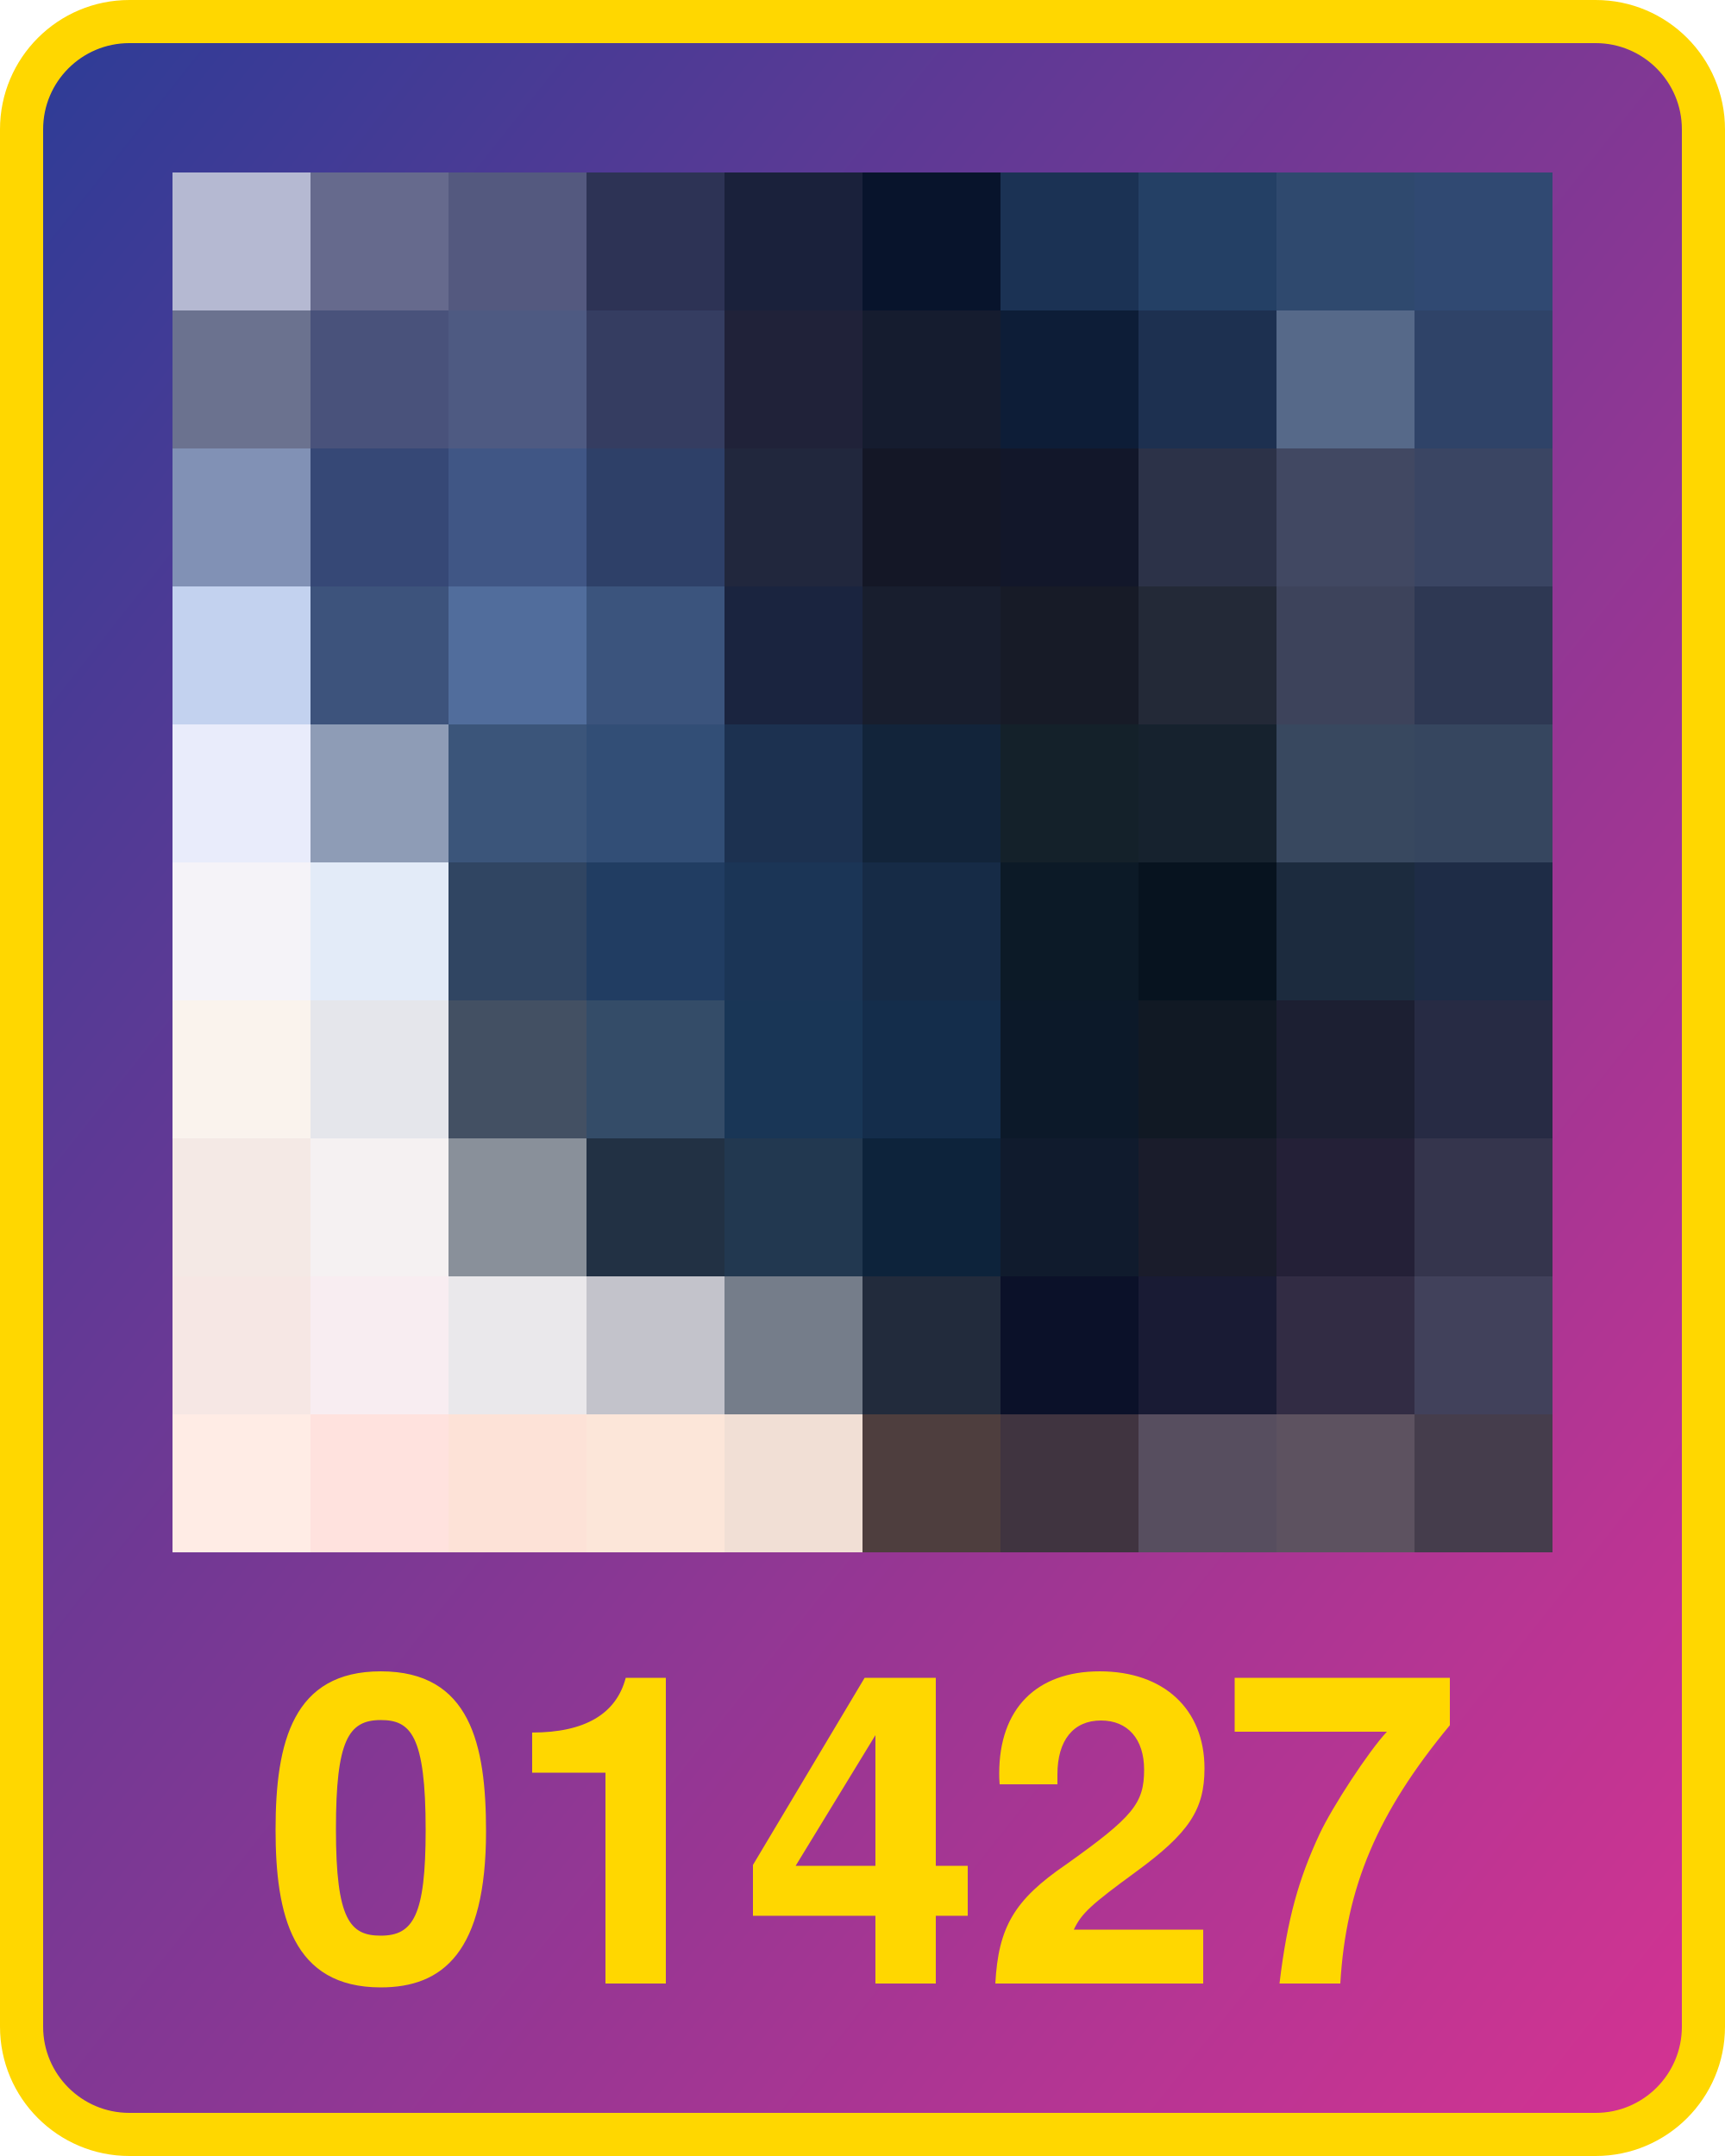
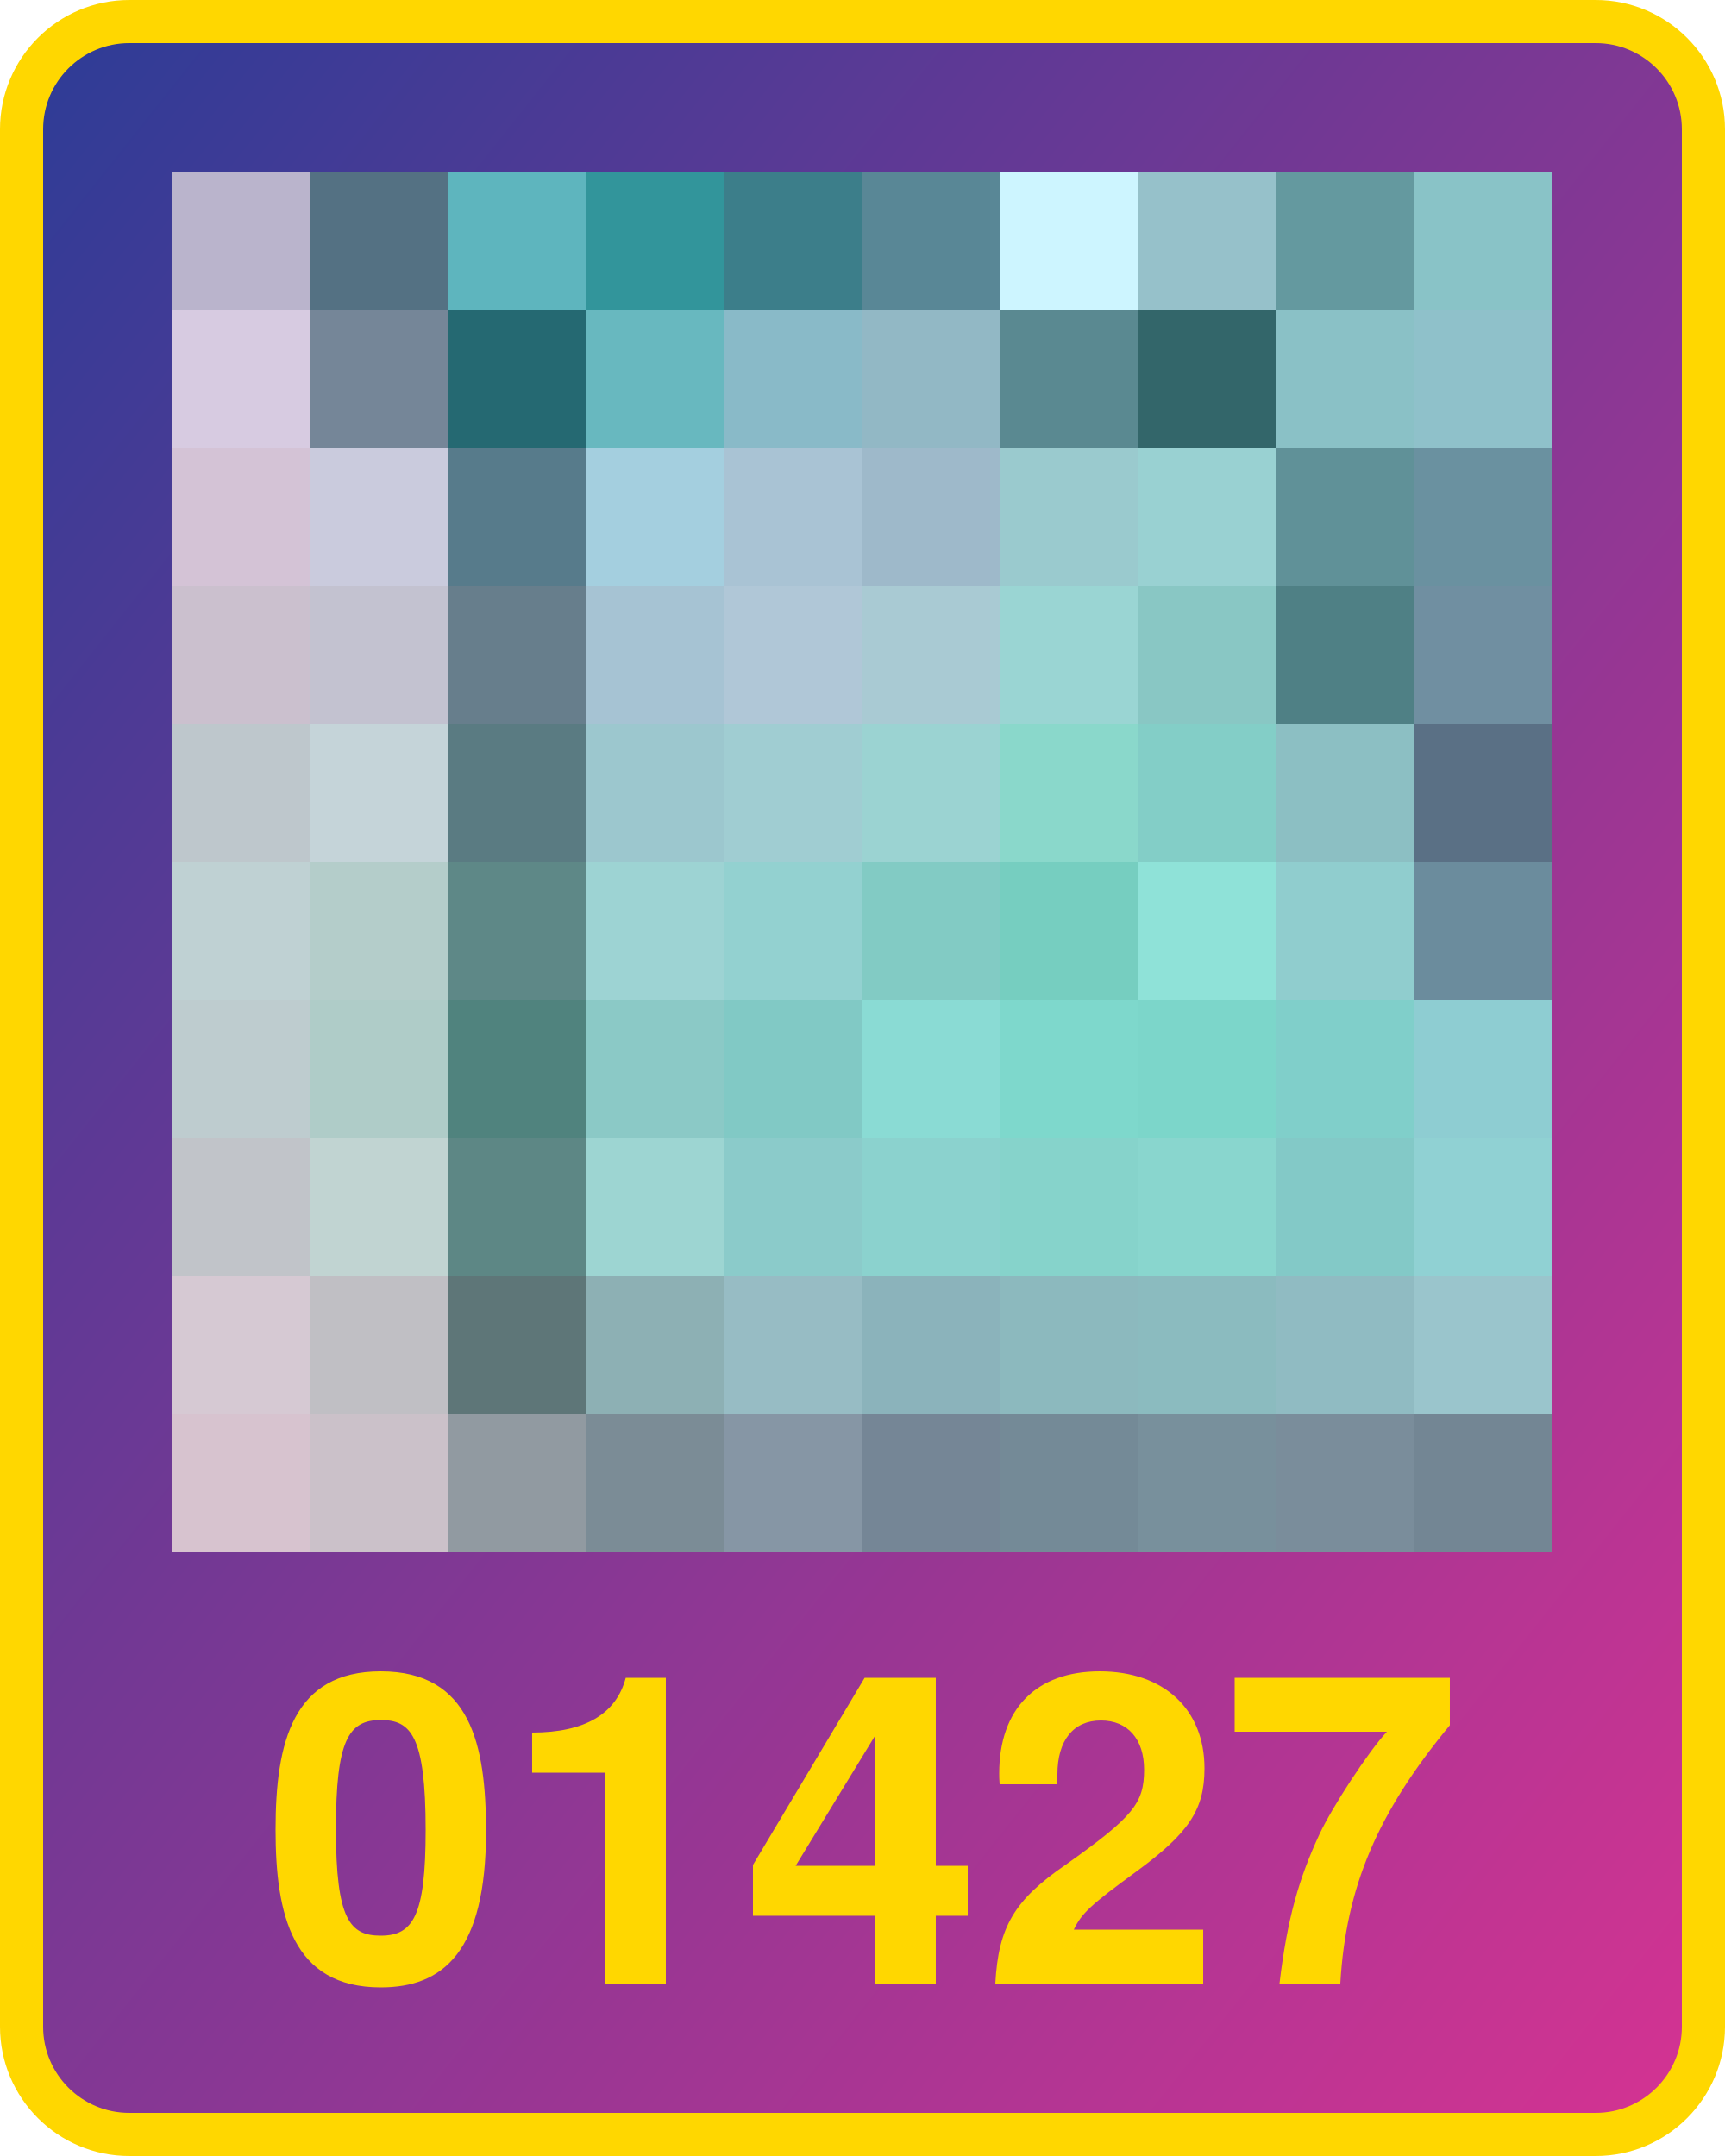
<svg xmlns="http://www.w3.org/2000/svg" width="800" height="1000" version="1.1">
  <defs>
    <linearGradient id="Gradient2" x1="0" x2="1" y1="0" y2="1">
      <stop offset="0%" stop-color="#2d3c96" />
      <stop offset="100%" stop-color="#d53392" />
    </linearGradient>
  </defs>
  <rect x="10" y="10" width="780" height="980" fill="url(#Gradient2)" rx="50" ry="50" stroke="#ffd700" stroke-width="20" />
  <text x="400" y="920" width="780" text-anchor="middle" style="font: bold 200px 'Helvetica Neue'; fill: #ffd700">01427</text>
  <g transform="translate(80 80) scale(64)">
-     <rect x="0" y="0" width="1" height="1" fill="#B5B9D2" />
-     <rect x="1" y="0" width="1" height="1" fill="#666A8D" />
-     <rect x="2" y="0" width="1" height="1" fill="#54597F" />
-     <rect x="3" y="0" width="1" height="1" fill="#2D3355" />
-     <rect x="4" y="0" width="1" height="1" fill="#1A213B" />
-     <rect x="5" y="0" width="1" height="1" fill="#08142C" />
-     <rect x="6" y="0" width="1" height="1" fill="#1B3254" />
-     <rect x="7" y="0" width="1" height="1" fill="#244065" />
-     <rect x="8" y="0" width="1" height="1" fill="#2F496E" />
-     <rect x="9" y="0" width="1" height="1" fill="#304972" />
-     <rect x="0" y="1" width="1" height="1" fill="#6B728F" />
-     <rect x="1" y="1" width="1" height="1" fill="#49527B" />
-     <rect x="2" y="1" width="1" height="1" fill="#4E5A82" />
-     <rect x="3" y="1" width="1" height="1" fill="#353D61" />
-     <rect x="4" y="1" width="1" height="1" fill="#202239" />
-     <rect x="5" y="1" width="1" height="1" fill="#151C2F" />
-     <rect x="6" y="1" width="1" height="1" fill="#0D1D37" />
-     <rect x="7" y="1" width="1" height="1" fill="#1D3050" />
-     <rect x="8" y="1" width="1" height="1" fill="#566989" />
-     <rect x="9" y="1" width="1" height="1" fill="#2F4368" />
-     <rect x="0" y="2" width="1" height="1" fill="#8191B5" />
-     <rect x="1" y="2" width="1" height="1" fill="#364876" />
-     <rect x="2" y="2" width="1" height="1" fill="#405685" />
-     <rect x="3" y="2" width="1" height="1" fill="#2E4068" />
-     <rect x="4" y="2" width="1" height="1" fill="#21273D" />
-     <rect x="5" y="2" width="1" height="1" fill="#141726" />
-     <rect x="6" y="2" width="1" height="1" fill="#12172A" />
-     <rect x="7" y="2" width="1" height="1" fill="#2C3248" />
-     <rect x="8" y="2" width="1" height="1" fill="#414862" />
-     <rect x="9" y="2" width="1" height="1" fill="#3A4563" />
-     <rect x="0" y="3" width="1" height="1" fill="#C3D2EF" />
-     <rect x="1" y="3" width="1" height="1" fill="#3D537C" />
-     <rect x="2" y="3" width="1" height="1" fill="#516D9C" />
-     <rect x="3" y="3" width="1" height="1" fill="#3B547D" />
-     <rect x="4" y="3" width="1" height="1" fill="#1A243F" />
-     <rect x="5" y="3" width="1" height="1" fill="#181E2E" />
-     <rect x="6" y="3" width="1" height="1" fill="#171B27" />
-     <rect x="7" y="3" width="1" height="1" fill="#232937" />
-     <rect x="8" y="3" width="1" height="1" fill="#3D435B" />
-     <rect x="9" y="3" width="1" height="1" fill="#2E3853" />
-     <rect x="0" y="4" width="1" height="1" fill="#E9ECFB" />
-     <rect x="1" y="4" width="1" height="1" fill="#8E9CB6" />
-     <rect x="2" y="4" width="1" height="1" fill="#3B557A" />
-     <rect x="3" y="4" width="1" height="1" fill="#324E76" />
-     <rect x="4" y="4" width="1" height="1" fill="#1C3150" />
-     <rect x="5" y="4" width="1" height="1" fill="#12243A" />
-     <rect x="6" y="4" width="1" height="1" fill="#14212A" />
-     <rect x="7" y="4" width="1" height="1" fill="#16222E" />
-     <rect x="8" y="4" width="1" height="1" fill="#38485F" />
-     <rect x="9" y="4" width="1" height="1" fill="#36465F" />
-     <rect x="0" y="5" width="1" height="1" fill="#F5F3F8" />
-     <rect x="1" y="5" width="1" height="1" fill="#E3EBF8" />
-     <rect x="2" y="5" width="1" height="1" fill="#304562" />
-     <rect x="3" y="5" width="1" height="1" fill="#213D62" />
-     <rect x="4" y="5" width="1" height="1" fill="#1B3556" />
-     <rect x="5" y="5" width="1" height="1" fill="#162B46" />
-     <rect x="6" y="5" width="1" height="1" fill="#0C1A27" />
-     <rect x="7" y="5" width="1" height="1" fill="#07131F" />
-     <rect x="8" y="5" width="1" height="1" fill="#1C2B3E" />
-     <rect x="9" y="5" width="1" height="1" fill="#1E2C46" />
-     <rect x="0" y="6" width="1" height="1" fill="#FAF3ED" />
-     <rect x="1" y="6" width="1" height="1" fill="#E5E6EB" />
-     <rect x="2" y="6" width="1" height="1" fill="#435063" />
-     <rect x="3" y="6" width="1" height="1" fill="#344C68" />
-     <rect x="4" y="6" width="1" height="1" fill="#193656" />
-     <rect x="5" y="6" width="1" height="1" fill="#142D4B" />
-     <rect x="6" y="6" width="1" height="1" fill="#0C1929" />
-     <rect x="7" y="6" width="1" height="1" fill="#111924" />
-     <rect x="8" y="6" width="1" height="1" fill="#1C1F32" />
-     <rect x="9" y="6" width="1" height="1" fill="#272B44" />
-     <rect x="0" y="7" width="1" height="1" fill="#F4E9E5" />
-     <rect x="1" y="7" width="1" height="1" fill="#F5F1F2" />
-     <rect x="2" y="7" width="1" height="1" fill="#89909A" />
-     <rect x="3" y="7" width="1" height="1" fill="#223144" />
-     <rect x="4" y="7" width="1" height="1" fill="#223850" />
-     <rect x="5" y="7" width="1" height="1" fill="#0D233B" />
-     <rect x="6" y="7" width="1" height="1" fill="#101B2D" />
-     <rect x="7" y="7" width="1" height="1" fill="#1A1C2B" />
-     <rect x="8" y="7" width="1" height="1" fill="#242037" />
-     <rect x="9" y="7" width="1" height="1" fill="#35354D" />
-     <rect x="0" y="8" width="1" height="1" fill="#F6E7E4" />
-     <rect x="1" y="8" width="1" height="1" fill="#F8EDF1" />
-     <rect x="2" y="8" width="1" height="1" fill="#EAE8EB" />
-     <rect x="3" y="8" width="1" height="1" fill="#C3C3CB" />
-     <rect x="4" y="8" width="1" height="1" fill="#757D8A" />
-     <rect x="5" y="8" width="1" height="1" fill="#222B3C" />
-     <rect x="6" y="8" width="1" height="1" fill="#0B1129" />
-     <rect x="7" y="8" width="1" height="1" fill="#191B34" />
-     <rect x="8" y="8" width="1" height="1" fill="#322C44" />
-     <rect x="9" y="8" width="1" height="1" fill="#41415B" />
-     <rect x="0" y="9" width="1" height="1" fill="#FFECE5" />
-     <rect x="1" y="9" width="1" height="1" fill="#FFE2DE" />
-     <rect x="2" y="9" width="1" height="1" fill="#FDE2D7" />
-     <rect x="3" y="9" width="1" height="1" fill="#FCE6D9" />
-     <rect x="4" y="9" width="1" height="1" fill="#F1DFD5" />
-     <rect x="5" y="9" width="1" height="1" fill="#4E3E3E" />
-     <rect x="6" y="9" width="1" height="1" fill="#403440" />
-     <rect x="7" y="9" width="1" height="1" fill="#574E5F" />
-     <rect x="8" y="9" width="1" height="1" fill="#5D5260" />
-     <rect x="9" y="9" width="1" height="1" fill="#453D4C" />
+     <rect x="0" y="0" width="1" height="1" fill="#BAB4CC" />
+     <rect x="1" y="0" width="1" height="1" fill="#547183" />
+     <rect x="2" y="0" width="1" height="1" fill="#5EB5BE" />
+     <rect x="3" y="0" width="1" height="1" fill="#32959B" />
+     <rect x="4" y="0" width="1" height="1" fill="#3C7E8A" />
+     <rect x="5" y="0" width="1" height="1" fill="#598796" />
+     <rect x="6" y="0" width="1" height="1" fill="#CDF5FF" />
+     <rect x="7" y="0" width="1" height="1" fill="#96C1CA" />
+     <rect x="8" y="0" width="1" height="1" fill="#64999F" />
+     <rect x="9" y="0" width="1" height="1" fill="#89C3C7" />
+     <rect x="0" y="1" width="1" height="1" fill="#D7CBE1" />
+     <rect x="1" y="1" width="1" height="1" fill="#758698" />
+     <rect x="2" y="1" width="1" height="1" fill="#256972" />
+     <rect x="3" y="1" width="1" height="1" fill="#68B8BF" />
+     <rect x="4" y="1" width="1" height="1" fill="#89BAC8" />
+     <rect x="5" y="1" width="1" height="1" fill="#92B8C5" />
+     <rect x="6" y="1" width="1" height="1" fill="#5A8991" />
+     <rect x="7" y="1" width="1" height="1" fill="#33666A" />
+     <rect x="8" y="1" width="1" height="1" fill="#8AC1C6" />
+     <rect x="9" y="1" width="1" height="1" fill="#8FC1CA" />
+     <rect x="0" y="2" width="1" height="1" fill="#D4C3D6" />
+     <rect x="1" y="2" width="1" height="1" fill="#CACBDD" />
+     <rect x="2" y="2" width="1" height="1" fill="#577B8B" />
+     <rect x="3" y="2" width="1" height="1" fill="#A4CFDF" />
+     <rect x="4" y="2" width="1" height="1" fill="#A9C3D4" />
+     <rect x="5" y="2" width="1" height="1" fill="#9EB9CA" />
+     <rect x="6" y="2" width="1" height="1" fill="#9ACACE" />
+     <rect x="7" y="2" width="1" height="1" fill="#99D1D2" />
+     <rect x="8" y="2" width="1" height="1" fill="#609198" />
+     <rect x="9" y="2" width="1" height="1" fill="#6A91A0" />
+     <rect x="0" y="3" width="1" height="1" fill="#CBC0CE" />
+     <rect x="1" y="3" width="1" height="1" fill="#C3C2D0" />
+     <rect x="2" y="3" width="1" height="1" fill="#677E8C" />
+     <rect x="3" y="3" width="1" height="1" fill="#A6C3D3" />
+     <rect x="4" y="3" width="1" height="1" fill="#B0C7D7" />
+     <rect x="5" y="3" width="1" height="1" fill="#A9CAD3" />
+     <rect x="6" y="3" width="1" height="1" fill="#9AD5D3" />
+     <rect x="7" y="3" width="1" height="1" fill="#89C7C4" />
+     <rect x="8" y="3" width="1" height="1" fill="#4F8085" />
+     <rect x="9" y="3" width="1" height="1" fill="#708FA1" />
+     <rect x="0" y="4" width="1" height="1" fill="#BEC7CC" />
+     <rect x="1" y="4" width="1" height="1" fill="#C5D4D9" />
+     <rect x="2" y="4" width="1" height="1" fill="#5A7B82" />
+     <rect x="3" y="4" width="1" height="1" fill="#9CC7CE" />
+     <rect x="4" y="4" width="1" height="1" fill="#A0CDD2" />
+     <rect x="5" y="4" width="1" height="1" fill="#9BD3D2" />
+     <rect x="6" y="4" width="1" height="1" fill="#8AD8CB" />
+     <rect x="7" y="4" width="1" height="1" fill="#83CEC7" />
+     <rect x="8" y="4" width="1" height="1" fill="#8CBFC3" />
+     <rect x="9" y="4" width="1" height="1" fill="#5A7085" />
+     <rect x="0" y="5" width="1" height="1" fill="#BFD1D3" />
+     <rect x="1" y="5" width="1" height="1" fill="#B4CDCA" />
+     <rect x="2" y="5" width="1" height="1" fill="#5E8887" />
+     <rect x="3" y="5" width="1" height="1" fill="#9DD3D3" />
+     <rect x="4" y="5" width="1" height="1" fill="#93D1D0" />
+     <rect x="5" y="5" width="1" height="1" fill="#82CBC4" />
+     <rect x="6" y="5" width="1" height="1" fill="#76CEC0" />
+     <rect x="7" y="5" width="1" height="1" fill="#8FE2D8" />
+     <rect x="8" y="5" width="1" height="1" fill="#90CDCE" />
+     <rect x="9" y="5" width="1" height="1" fill="#6B8C9D" />
+     <rect x="0" y="6" width="1" height="1" fill="#BECCCF" />
+     <rect x="1" y="6" width="1" height="1" fill="#AFCCC8" />
+     <rect x="2" y="6" width="1" height="1" fill="#50837E" />
+     <rect x="3" y="6" width="1" height="1" fill="#8BC9C6" />
+     <rect x="4" y="6" width="1" height="1" fill="#81C9C5" />
+     <rect x="5" y="6" width="1" height="1" fill="#8ADBD4" />
+     <rect x="6" y="6" width="1" height="1" fill="#7ED8CC" />
+     <rect x="7" y="6" width="1" height="1" fill="#7CD6CA" />
+     <rect x="8" y="6" width="1" height="1" fill="#80CFCA" />
+     <rect x="9" y="6" width="1" height="1" fill="#8ECDD2" />
+     <rect x="0" y="7" width="1" height="1" fill="#C1C4C9" />
+     <rect x="1" y="7" width="1" height="1" fill="#C1D4D2" />
+     <rect x="2" y="7" width="1" height="1" fill="#5D8785" />
+     <rect x="3" y="7" width="1" height="1" fill="#9DD5D2" />
+     <rect x="4" y="7" width="1" height="1" fill="#8BCBCA" />
+     <rect x="5" y="7" width="1" height="1" fill="#8BD2CE" />
+     <rect x="6" y="7" width="1" height="1" fill="#86D3CB" />
+     <rect x="7" y="7" width="1" height="1" fill="#89D6CE" />
+     <rect x="8" y="7" width="1" height="1" fill="#83C9C7" />
+     <rect x="9" y="7" width="1" height="1" fill="#90D1D3" />
+     <rect x="0" y="8" width="1" height="1" fill="#D6C9D3" />
+     <rect x="1" y="8" width="1" height="1" fill="#C0BFC4" />
+     <rect x="2" y="8" width="1" height="1" fill="#5E7678" />
+     <rect x="3" y="8" width="1" height="1" fill="#8DB0B4" />
+     <rect x="4" y="8" width="1" height="1" fill="#97BCC4" />
+     <rect x="5" y="8" width="1" height="1" fill="#8BB3BB" />
+     <rect x="6" y="8" width="1" height="1" fill="#8CB9BE" />
+     <rect x="7" y="8" width="1" height="1" fill="#8BBBBF" />
+     <rect x="8" y="8" width="1" height="1" fill="#90BBC2" />
+     <rect x="9" y="8" width="1" height="1" fill="#9AC5CC" />
+     <rect x="0" y="9" width="1" height="1" fill="#D7C3CF" />
+     <rect x="1" y="9" width="1" height="1" fill="#CBC1C9" />
+     <rect x="2" y="9" width="1" height="1" fill="#919AA1" />
+     <rect x="3" y="9" width="1" height="1" fill="#7B8C96" />
+     <rect x="4" y="9" width="1" height="1" fill="#8696A5" />
+     <rect x="5" y="9" width="1" height="1" fill="#758696" />
+     <rect x="6" y="9" width="1" height="1" fill="#748A97" />
+     <rect x="7" y="9" width="1" height="1" fill="#78909C" />
+     <rect x="8" y="9" width="1" height="1" fill="#7A8D9B" />
+     <rect x="9" y="9" width="1" height="1" fill="#738694" />
  </g>
</svg>
